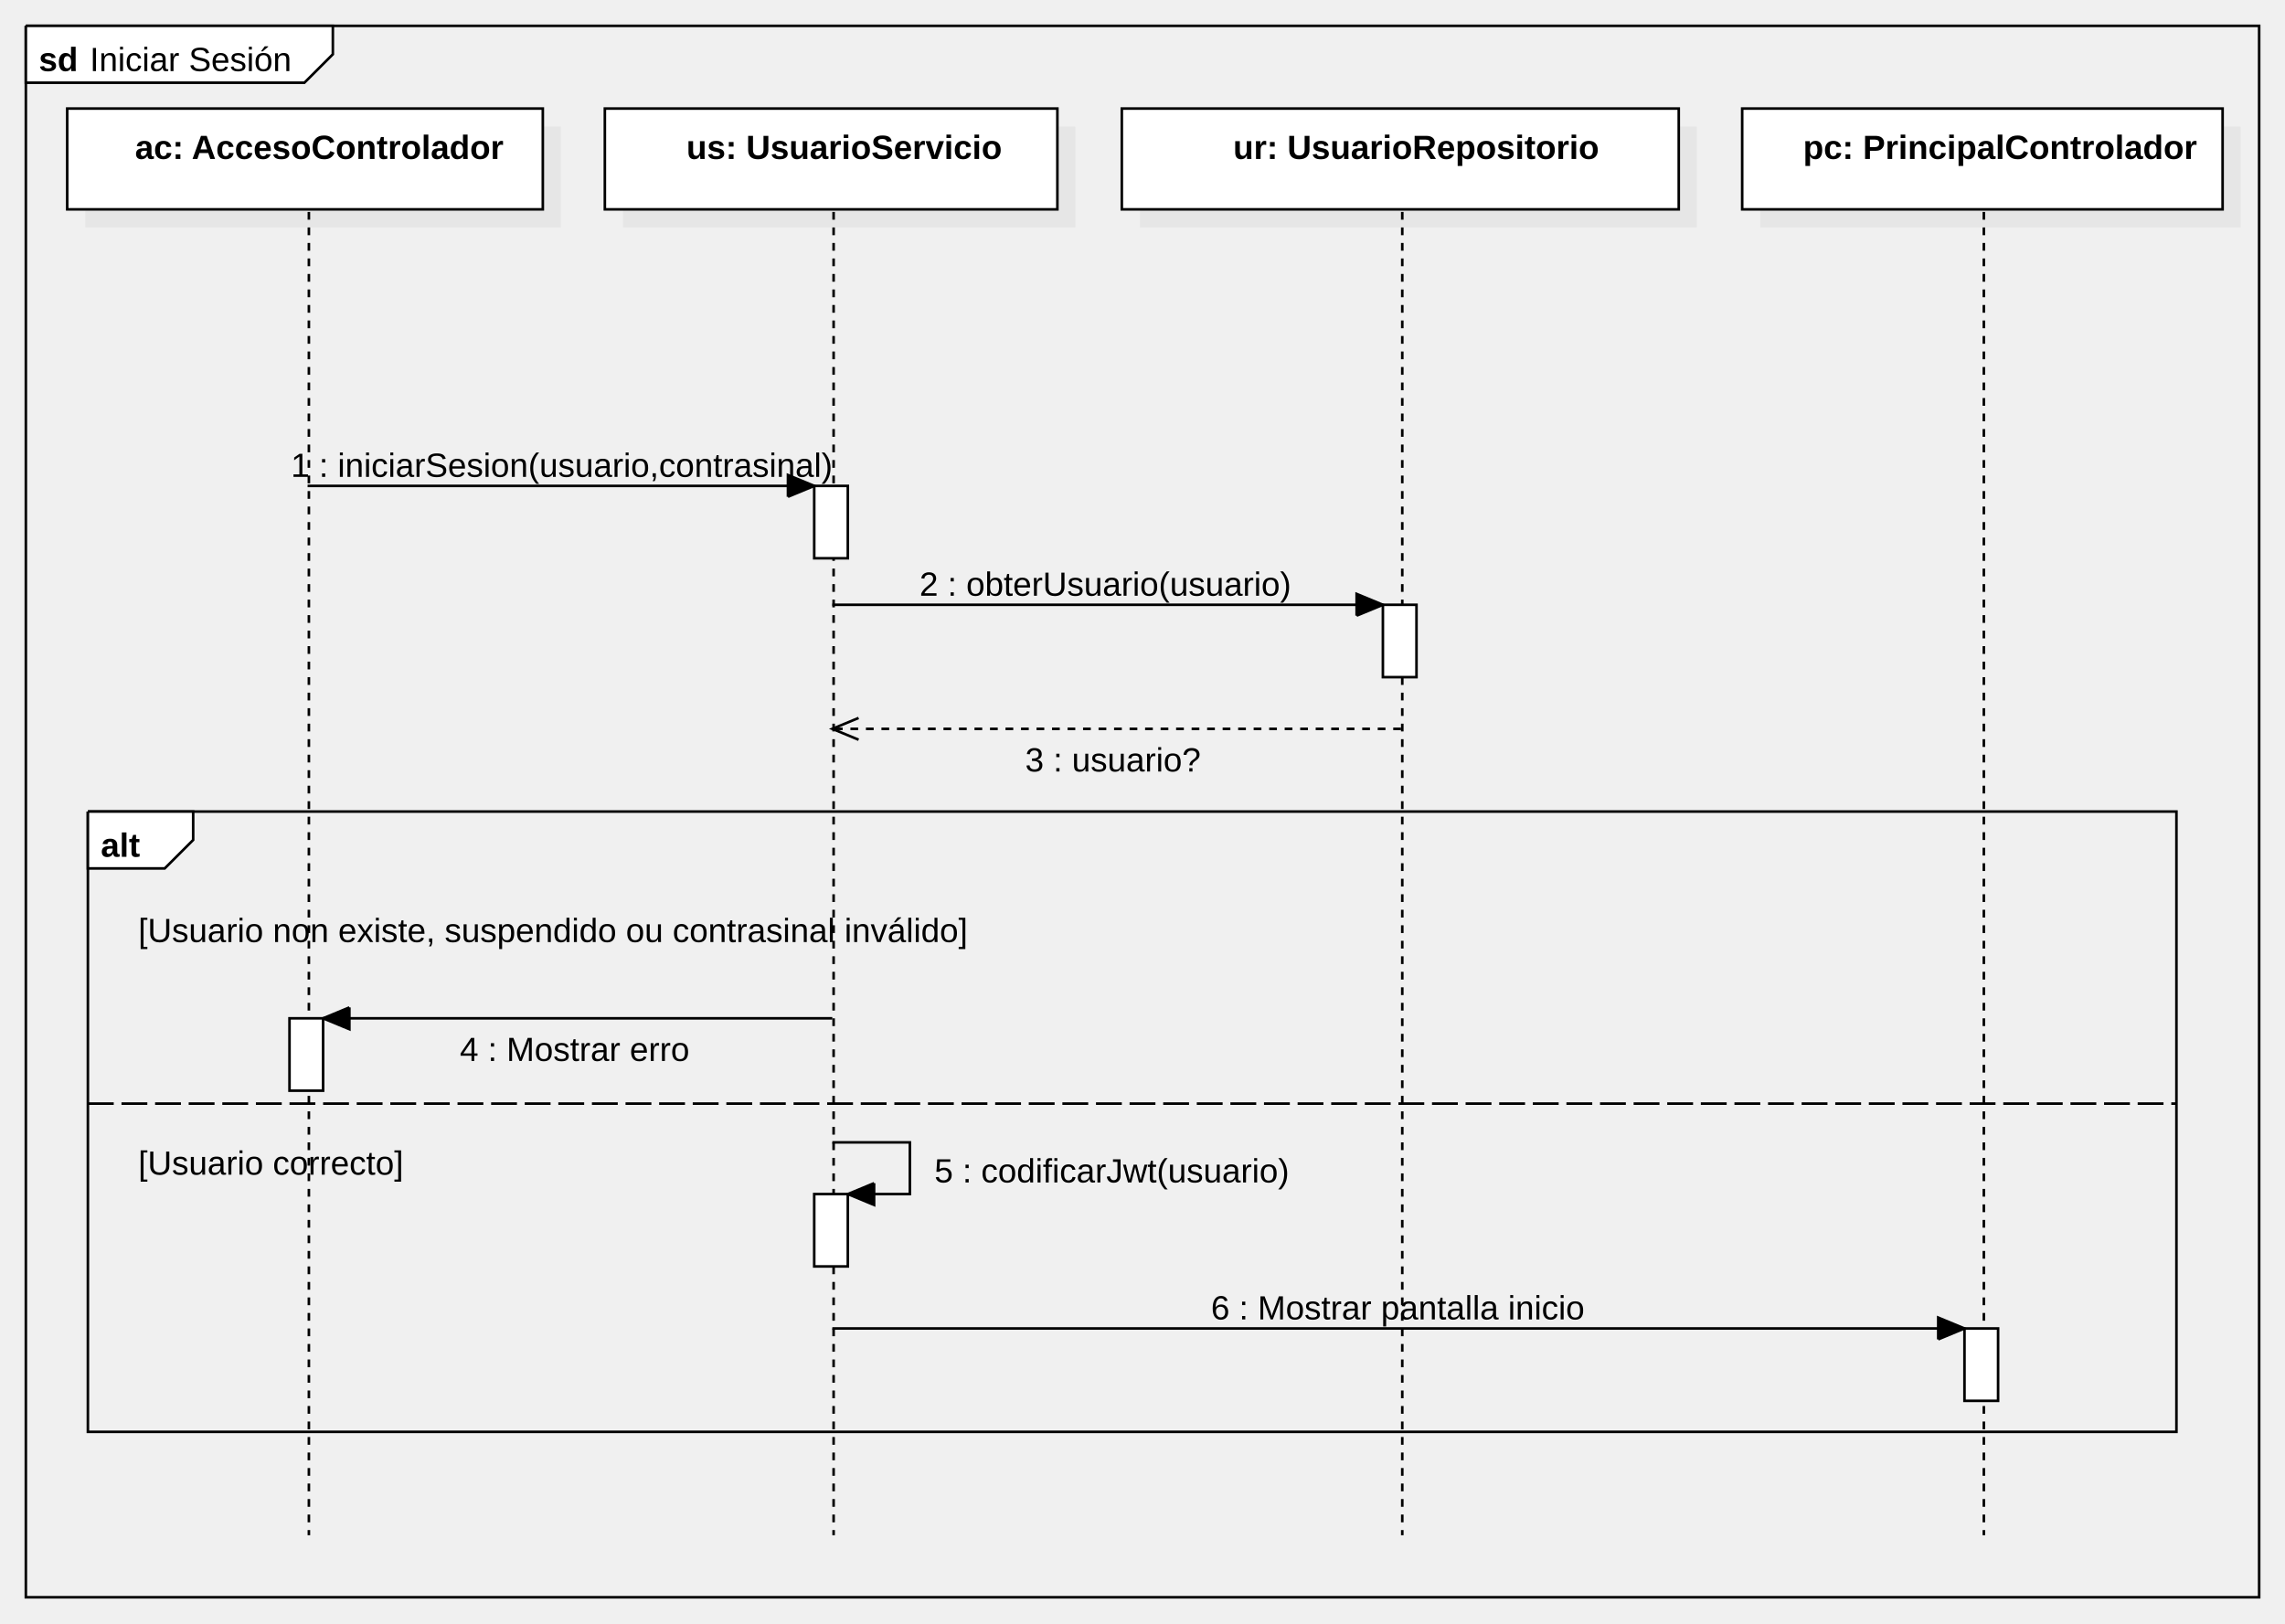
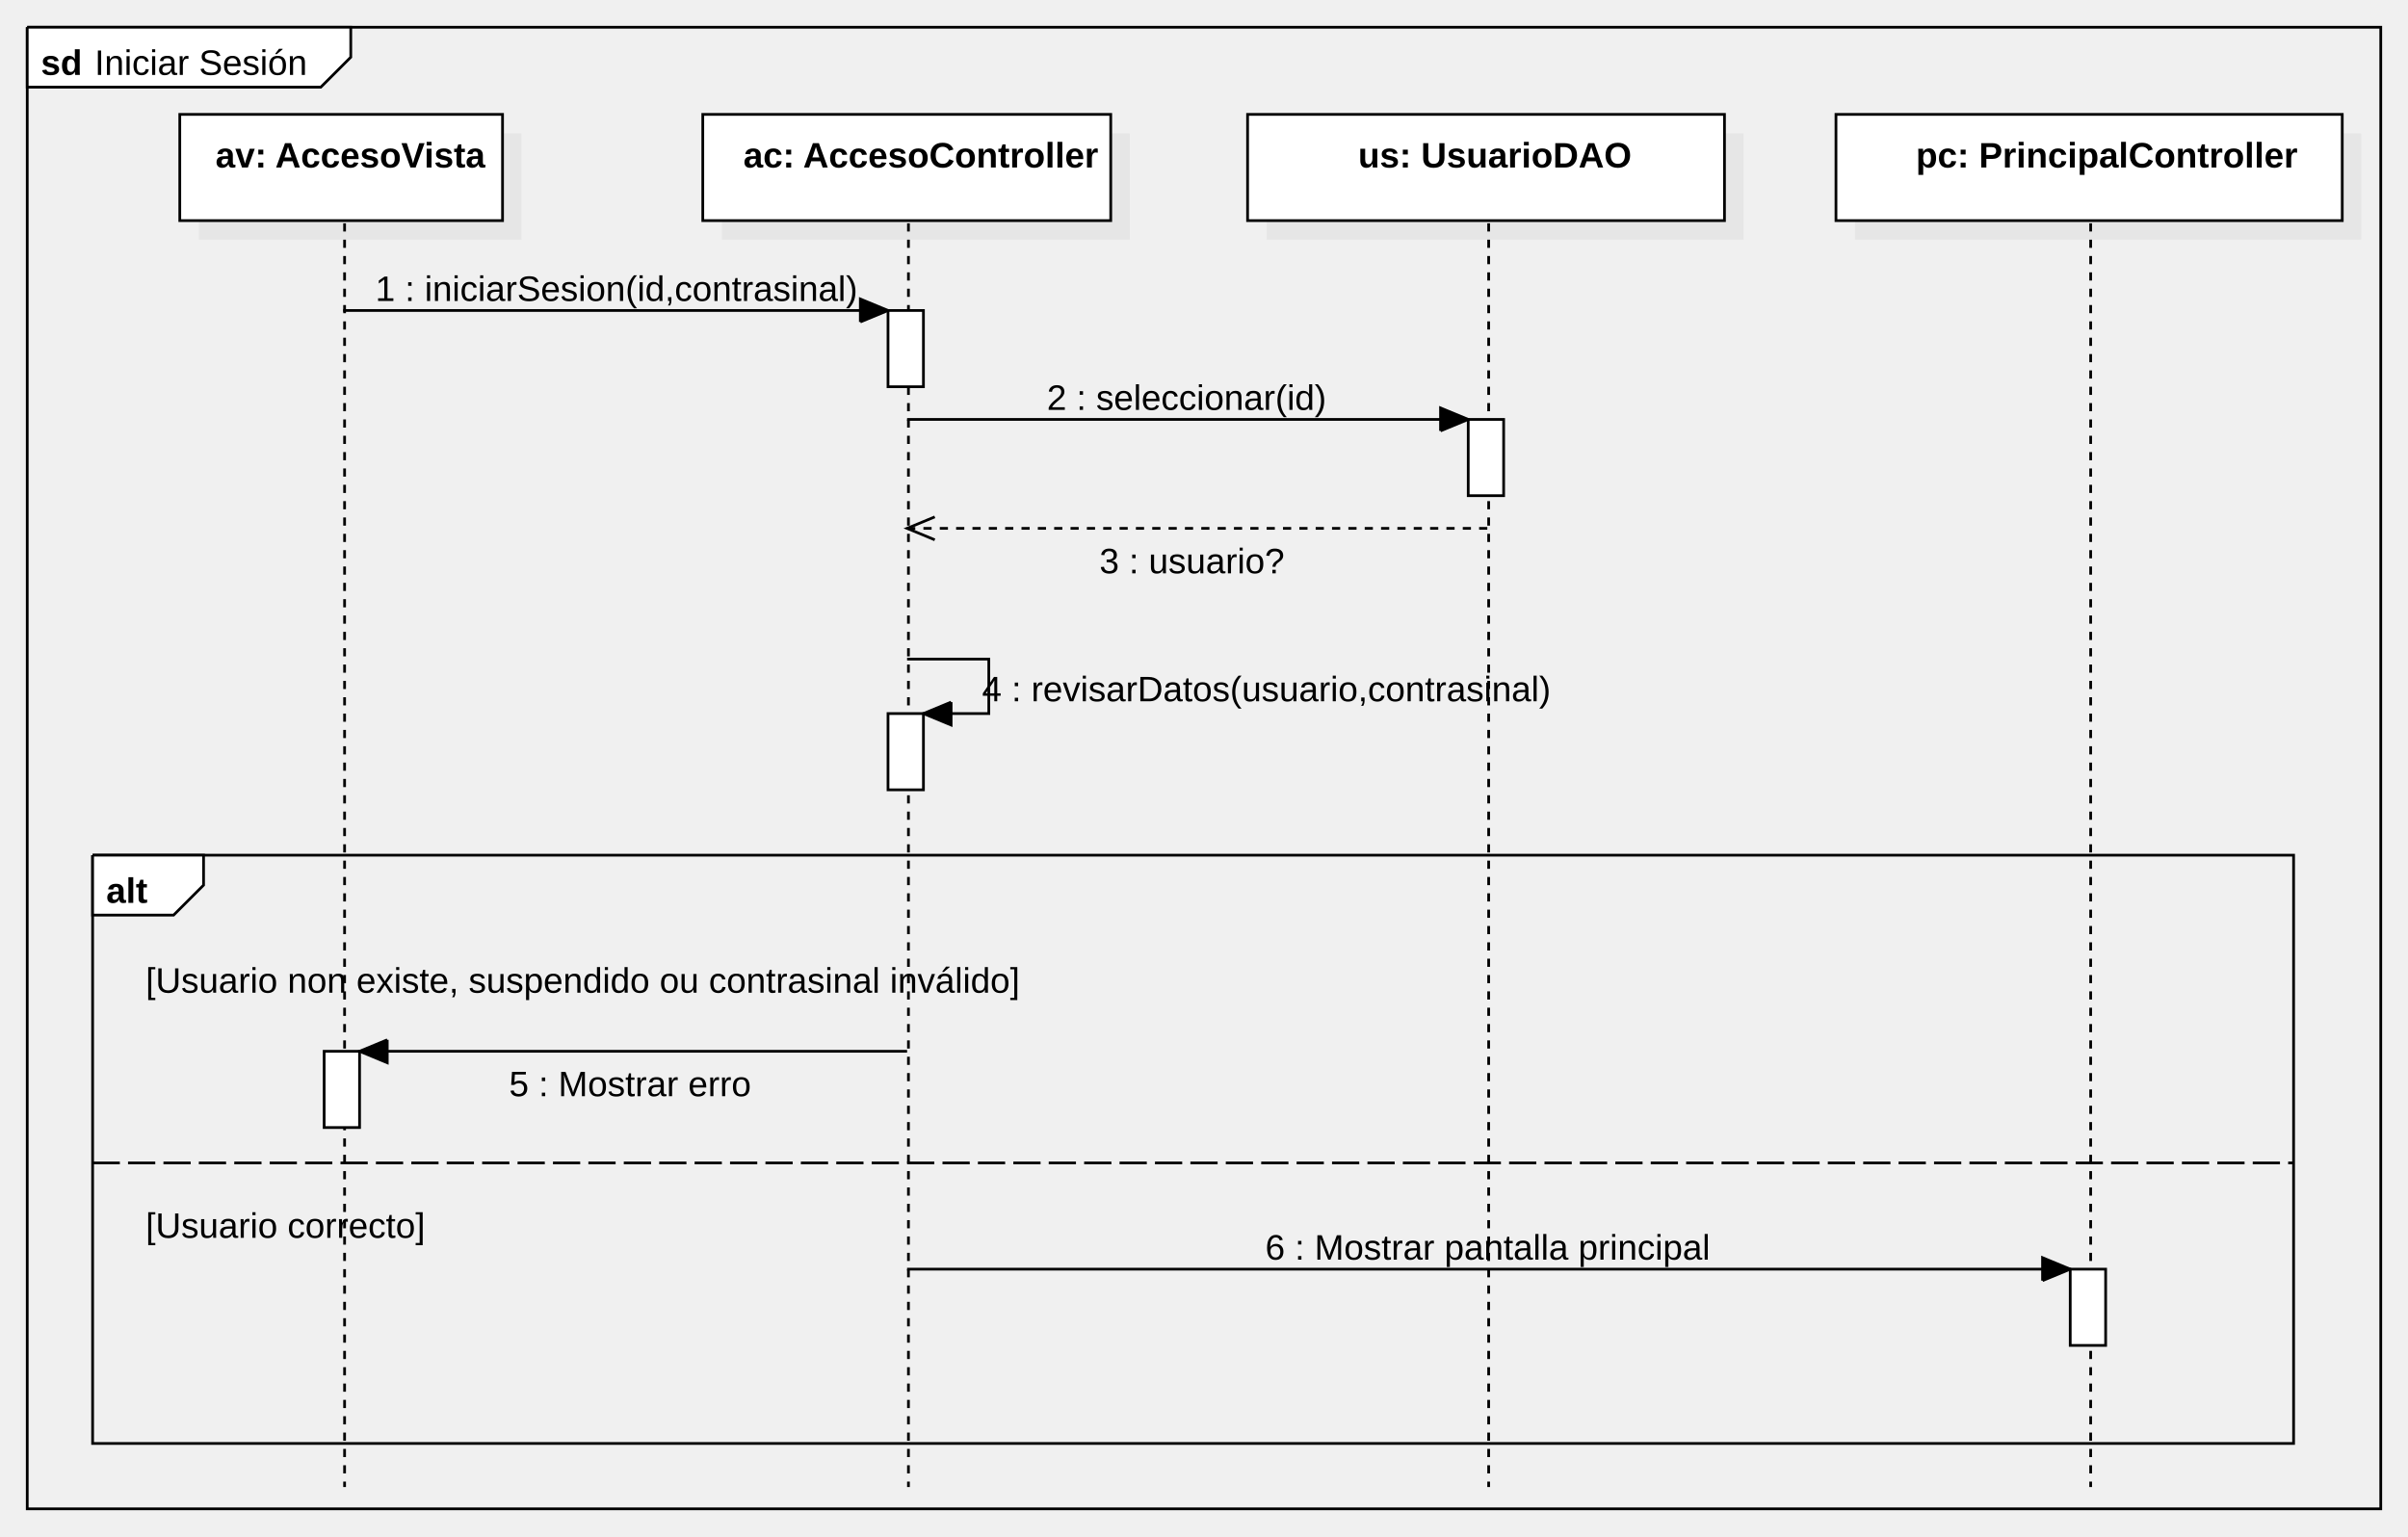
- <svg xmlns="http://www.w3.org/2000/svg" version="1.1" width="884" height="628">
+ <svg xmlns="http://www.w3.org/2000/svg" version="1.1" width="884" height="564">
  <defs />
  <g>
    <g transform="translate(2,2) scale(1,1)">
-       <path fill="none" stroke="#000000" d="M 8 8 L 872 8 L 872 616 L 8 616 L 8 8" stroke-miterlimit="10" />
+       <path fill="none" stroke="#000000" d="M 8 8 L 872 8 L 872 552 L 8 552 L 8 8" stroke-miterlimit="10" />
    </g>
    <g transform="translate(2,2) scale(1,1)">
      <path fill="#ffffff" stroke="none" d="M 8 8 L 8 30 L 115.768 30 L 126.768 19 L 126.768 8 L 8 8" />
    </g>
    <g transform="translate(2,2) scale(1,1)">
      <path fill="none" stroke="#000000" d="M 8 8 L 8 30 L 115.768 30 L 126.768 19 L 126.768 8 L 8 8 L 8 8" stroke-miterlimit="10" />
    </g>
    <g transform="translate(2,2) scale(1,1)">
      <g>
        <path fill="none" stroke="none" />
        <text fill="#000000" stroke="none" font-family="Arial" font-size="13px" font-style="normal" font-weight="normal" text-decoration="none" x="32.73" y="25.5">Iniciar Sesión</text>
      </g>
    </g>
    <g transform="translate(2,2) scale(1,1)">
      <g>
        <path fill="none" stroke="none" />
        <text fill="#000000" stroke="none" font-family="Arial" font-size="13px" font-style="normal" font-weight="bold" text-decoration="none" x="13" y="25.5">sd</text>
      </g>
    </g>
    <g transform="translate(2,2) scale(1,1)">
-       <rect fill="#C0C0C0" stroke="none" x="31" y="47" width="184" height="39" opacity="0.2" />
-     </g>
-     <g transform="translate(2,2) scale(1,1)">
-       <rect fill="#ffffff" stroke="none" x="24" y="40" width="184" height="39" />
-     </g>
-     <g transform="translate(2,2) scale(1,1)">
-       <path fill="none" stroke="#000000" d="M 24 40 L 208 40 L 208 79 L 24 79 L 24 40 Z Z" stroke-miterlimit="10" />
-     </g>
-     <g transform="translate(2,2) scale(1,1)">
-       <g>
-         <path fill="none" stroke="none" />
-         <text fill="#000000" stroke="none" font-family="Arial" font-size="13px" font-style="normal" font-weight="bold" text-decoration="none" x="50.245" y="59.5">ac: AccesoControlador</text>
-       </g>
-     </g>
-     <g transform="translate(2,2) scale(1,1)">
-       <path fill="none" stroke="#000000" d="M 117.5 80 L 117.5 592" stroke-miterlimit="10" stroke-dasharray="3" />
-     </g>
-     <g transform="translate(2,2) scale(1,1)">
-       <rect fill="#C0C0C0" stroke="none" x="239" y="47" width="175.07" height="39" opacity="0.2" />
-     </g>
-     <g transform="translate(2,2) scale(1,1)">
-       <rect fill="#ffffff" stroke="none" x="232" y="40" width="175.07" height="39" />
-     </g>
-     <g transform="translate(2,2) scale(1,1)">
-       <path fill="none" stroke="#000000" d="M 232 40 L 407.07 40 L 407.07 79 L 232 79 L 232 40 Z Z" stroke-miterlimit="10" />
-     </g>
-     <g transform="translate(2,2) scale(1,1)">
-       <g>
-         <path fill="none" stroke="none" />
-         <text fill="#000000" stroke="none" font-family="Arial" font-size="13px" font-style="normal" font-weight="bold" text-decoration="none" x="263.542" y="59.5">us: UsuarioServicio</text>
-       </g>
-     </g>
-     <g transform="translate(2,2) scale(1,1)">
-       <path fill="none" stroke="#000000" d="M 320.5 80 L 320.5 592" stroke-miterlimit="10" stroke-dasharray="3" />
-     </g>
-     <g transform="translate(2,2) scale(1,1)">
-       <rect fill="#C0C0C0" stroke="none" x="439" y="47" width="215.46" height="39" opacity="0.2" />
-     </g>
-     <g transform="translate(2,2) scale(1,1)">
-       <rect fill="#ffffff" stroke="none" x="432" y="40" width="215.46" height="39" />
-     </g>
-     <g transform="translate(2,2) scale(1,1)">
-       <path fill="none" stroke="#000000" d="M 432 40 L 647.46 40 L 647.46 79 L 432 79 L 432 40 Z Z" stroke-miterlimit="10" />
-     </g>
-     <g transform="translate(2,2) scale(1,1)">
-       <g>
-         <path fill="none" stroke="none" />
-         <text fill="#000000" stroke="none" font-family="Arial" font-size="13px" font-style="normal" font-weight="bold" text-decoration="none" x="475.063" y="59.5">ur: UsuarioRepositorio</text>
-       </g>
-     </g>
-     <g transform="translate(2,2) scale(1,1)">
-       <path fill="none" stroke="#000000" d="M 540.5 80 L 540.5 592" stroke-miterlimit="10" stroke-dasharray="3" />
+       <rect fill="#C0C0C0" stroke="none" x="463" y="47" width="175.07" height="39" opacity="0.2" />
+     </g>
+     <g transform="translate(2,2) scale(1,1)">
+       <rect fill="#ffffff" stroke="none" x="456" y="40" width="175.07" height="39" />
+     </g>
+     <g transform="translate(2,2) scale(1,1)">
+       <path fill="none" stroke="#000000" d="M 456 40 L 631.07 40 L 631.07 79 L 456 79 L 456 40 Z Z" stroke-miterlimit="10" />
+     </g>
+     <g transform="translate(2,2) scale(1,1)">
+       <g>
+         <path fill="none" stroke="none" />
+         <text fill="#000000" stroke="none" font-family="Arial" font-size="13px" font-style="normal" font-weight="bold" text-decoration="none" x="496.575" y="59.5">us: UsuarioDAO</text>
+       </g>
+     </g>
+     <g transform="translate(2,2) scale(1,1)">
+       <path fill="none" stroke="#000000" d="M 544.5 80 L 544.5 544" stroke-miterlimit="10" stroke-dasharray="3" />
    </g>
    <g transform="translate(2,2) scale(1,1)">
      <rect fill="#C0C0C0" stroke="none" x="679" y="47" width="185.861" height="39" opacity="0.2" />
    </g>
    <g transform="translate(2,2) scale(1,1)">
      <rect fill="#ffffff" stroke="none" x="672" y="40" width="185.861" height="39" />
    </g>
    <g transform="translate(2,2) scale(1,1)">
      <path fill="none" stroke="#000000" d="M 672 40 L 857.861 40 L 857.861 79 L 672 79 L 672 40 Z Z" stroke-miterlimit="10" />
    </g>
    <g transform="translate(2,2) scale(1,1)">
      <g>
        <path fill="none" stroke="none" />
-         <text fill="#000000" stroke="none" font-family="Arial" font-size="13px" font-style="normal" font-weight="bold" text-decoration="none" x="695.563" y="59.5">pc: PrincipalControlador</text>
-       </g>
-     </g>
-     <g transform="translate(2,2) scale(1,1)">
-       <path fill="none" stroke="#000000" d="M 765.5 80 L 765.5 592" stroke-miterlimit="10" stroke-dasharray="3" />
-     </g>
-     <g transform="translate(2,2) scale(1,1)">
-       <path fill="none" stroke="#000000" d="M 117 186 L 313 186" stroke-miterlimit="10" />
-     </g>
-     <g transform="translate(2,2) scale(1,1)">
-       <path fill="#000000" stroke="none" d="M 302.837 190.21 L 313 186 L 302.837 181.79" />
-     </g>
-     <g transform="translate(2,2) scale(1,1)">
-       <path fill="none" stroke="#000000" d="M 302.837 190.21 L 313 186 L 302.837 181.79 L 302.837 190.21" stroke-miterlimit="10" />
-     </g>
-     <g transform="translate(2,2) scale(1,1)">
-       <g>
-         <path fill="none" stroke="none" />
-         <text fill="#000000" stroke="none" font-family="Arial" font-size="13px" font-style="normal" font-weight="normal" text-decoration="none" x="110.556" y="182.5">1 : iniciarSesion(usuario,contrasinal)</text>
-       </g>
-     </g>
-     <g transform="translate(2,2) scale(1,1)">
-       <rect fill="#ffffff" stroke="none" x="313" y="186" width="13" height="28" />
-     </g>
-     <g transform="translate(2,2) scale(1,1)">
-       <path fill="none" stroke="#000000" d="M 313 186 L 326 186 L 326 214 L 313 214 L 313 186 Z Z" stroke-miterlimit="10" />
-     </g>
-     <g transform="translate(2,2) scale(1,1)">
-       <path fill="none" stroke="#000000" d="M 320 232 L 533 232" stroke-miterlimit="10" />
-     </g>
-     <g transform="translate(2,2) scale(1,1)">
-       <path fill="#000000" stroke="none" d="M 522.837 236.21 L 533 232 L 522.837 227.79" />
-     </g>
-     <g transform="translate(2,2) scale(1,1)">
-       <path fill="none" stroke="#000000" d="M 522.837 236.21 L 533 232 L 522.837 227.79 L 522.837 236.21" stroke-miterlimit="10" />
-     </g>
-     <g transform="translate(2,2) scale(1,1)">
-       <g>
-         <path fill="none" stroke="none" />
-         <text fill="#000000" stroke="none" font-family="Arial" font-size="13px" font-style="normal" font-weight="normal" text-decoration="none" x="353.73" y="228.5">2 : obterUsuario(usuario)</text>
-       </g>
-     </g>
-     <g transform="translate(2,2) scale(1,1)">
-       <rect fill="#ffffff" stroke="none" x="533" y="232" width="13" height="28" />
-     </g>
-     <g transform="translate(2,2) scale(1,1)">
-       <path fill="none" stroke="#000000" d="M 533 232 L 546 232 L 546 260 L 533 260 L 533 232 Z Z" stroke-miterlimit="10" />
-     </g>
-     <g transform="translate(2,2) scale(1,1)">
-       <path fill="none" stroke="#000000" d="M 540 280 L 320 280" stroke-miterlimit="10" stroke-dasharray="3" />
-     </g>
-     <g transform="translate(2,2) scale(1,1)">
-       <path fill="none" stroke="#000000" d="M 330.163 275.79 L 320 280 L 330.163 284.21" stroke-miterlimit="10" />
-     </g>
-     <g transform="translate(2,2) scale(1,1)">
-       <g>
-         <path fill="none" stroke="none" />
-         <text fill="#000000" stroke="none" font-family="Arial" font-size="13px" font-style="normal" font-weight="normal" text-decoration="none" x="394.612" y="296.5">3 : usuario?</text>
-       </g>
-     </g>
-     <g transform="translate(2,2) scale(1,1)">
-       <path fill="none" stroke="#000000" d="M 320 392 L 123 392" stroke-miterlimit="10" />
-     </g>
-     <g transform="translate(2,2) scale(1,1)">
-       <path fill="#000000" stroke="none" d="M 133.163 387.79 L 123 392 L 133.163 396.21" />
-     </g>
-     <g transform="translate(2,2) scale(1,1)">
-       <path fill="none" stroke="#000000" d="M 133.163 387.79 L 123 392 L 133.163 396.21 L 133.163 387.79" stroke-miterlimit="10" />
-     </g>
-     <g transform="translate(2,2) scale(1,1)">
-       <g>
-         <path fill="none" stroke="none" />
-         <text fill="#000000" stroke="none" font-family="Arial" font-size="13px" font-style="normal" font-weight="normal" text-decoration="none" x="175.885" y="408.5">4 : Mostrar erro</text>
-       </g>
-     </g>
-     <g transform="translate(2,2) scale(1,1)">
-       <rect fill="#ffffff" stroke="none" x="110" y="392" width="13" height="28" />
-     </g>
-     <g transform="translate(2,2) scale(1,1)">
-       <path fill="none" stroke="#000000" d="M 110 392 L 123 392 L 123 420 L 110 420 L 110 392 Z Z" stroke-miterlimit="10" />
-     </g>
-     <g transform="translate(2,2) scale(1,1)">
-       <path fill="none" stroke="#000000" d="M 320 440 L 350 440 L 350 460 L 326 460" stroke-miterlimit="10" />
-     </g>
-     <g transform="translate(2,2) scale(1,1)">
-       <path fill="#000000" stroke="none" d="M 336.163 455.79 L 326 460 L 336.163 464.21" />
-     </g>
-     <g transform="translate(2,2) scale(1,1)">
-       <path fill="none" stroke="#000000" d="M 336.163 455.79 L 326 460 L 336.163 464.21 L 336.163 455.79" stroke-miterlimit="10" />
-     </g>
-     <g transform="translate(2,2) scale(1,1)">
-       <g>
-         <path fill="none" stroke="none" />
-         <text fill="#000000" stroke="none" font-family="Arial" font-size="13px" font-style="normal" font-weight="normal" text-decoration="none" x="359.5" y="455.5">5 : codificarJwt(usuario)</text>
-       </g>
-     </g>
-     <g transform="translate(2,2) scale(1,1)">
-       <rect fill="#ffffff" stroke="none" x="313" y="460" width="13" height="28" />
-     </g>
-     <g transform="translate(2,2) scale(1,1)">
-       <path fill="none" stroke="#000000" d="M 313 460 L 326 460 L 326 488 L 313 488 L 313 460 Z Z" stroke-miterlimit="10" />
-     </g>
-     <g transform="translate(2,2) scale(1,1)">
-       <path fill="none" stroke="#000000" d="M 320 512 L 758 512" stroke-miterlimit="10" />
-     </g>
-     <g transform="translate(2,2) scale(1,1)">
-       <path fill="#000000" stroke="none" d="M 747.837 516.21 L 758 512 L 747.837 507.79" />
-     </g>
-     <g transform="translate(2,2) scale(1,1)">
-       <path fill="none" stroke="#000000" d="M 747.837 516.21 L 758 512 L 747.837 507.79 L 747.837 516.21" stroke-miterlimit="10" />
-     </g>
-     <g transform="translate(2,2) scale(1,1)">
-       <g>
-         <path fill="none" stroke="none" />
-         <text fill="#000000" stroke="none" font-family="Arial" font-size="13px" font-style="normal" font-weight="normal" text-decoration="none" x="466.5" y="508.5">6 : Mostrar pantalla inicio</text>
-       </g>
-     </g>
-     <g transform="translate(2,2) scale(1,1)">
-       <rect fill="#ffffff" stroke="none" x="758" y="512" width="13" height="28" />
-     </g>
-     <g transform="translate(2,2) scale(1,1)">
-       <path fill="none" stroke="#000000" d="M 758 512 L 771 512 L 771 540 L 758 540 L 758 512 Z Z" stroke-miterlimit="10" />
-     </g>
-     <g transform="translate(2,2) scale(1,1)">
-       <path fill="none" stroke="#000000" d="M 32 312 L 840 312 L 840 552 L 32 552 L 32 312" stroke-miterlimit="10" />
+         <text fill="#000000" stroke="none" font-family="Arial" font-size="13px" font-style="normal" font-weight="bold" text-decoration="none" x="701.349" y="59.5">pc: PrincipalController</text>
+       </g>
+     </g>
+     <g transform="translate(2,2) scale(1,1)">
+       <path fill="none" stroke="#000000" d="M 765.5 80 L 765.5 544" stroke-miterlimit="10" stroke-dasharray="3" />
+     </g>
+     <g transform="translate(2,2) scale(1,1)">
+       <rect fill="#C0C0C0" stroke="none" x="71" y="47" width="118.487" height="39" opacity="0.2" />
+     </g>
+     <g transform="translate(2,2) scale(1,1)">
+       <rect fill="#ffffff" stroke="none" x="64" y="40" width="118.487" height="39" />
+     </g>
+     <g transform="translate(2,2) scale(1,1)">
+       <path fill="none" stroke="#000000" d="M 64 40 L 182.487 40 L 182.487 79 L 64 79 L 64 40 Z Z" stroke-miterlimit="10" />
+     </g>
+     <g transform="translate(2,2) scale(1,1)">
+       <g>
+         <path fill="none" stroke="none" />
+         <text fill="#000000" stroke="none" font-family="Arial" font-size="13px" font-style="normal" font-weight="bold" text-decoration="none" x="77.118" y="59.5">av: AccesoVista</text>
+       </g>
+     </g>
+     <g transform="translate(2,2) scale(1,1)">
+       <path fill="none" stroke="#000000" d="M 124.5 80 L 124.5 544" stroke-miterlimit="10" stroke-dasharray="3" />
+     </g>
+     <g transform="translate(2,2) scale(1,1)">
+       <rect fill="#C0C0C0" stroke="none" x="263" y="47" width="149.762" height="39" opacity="0.2" />
+     </g>
+     <g transform="translate(2,2) scale(1,1)">
+       <rect fill="#ffffff" stroke="none" x="256" y="40" width="149.762" height="39" />
+     </g>
+     <g transform="translate(2,2) scale(1,1)">
+       <path fill="none" stroke="#000000" d="M 256 40 L 405.762 40 L 405.762 79 L 256 79 L 256 40 Z Z" stroke-miterlimit="10" />
+     </g>
+     <g transform="translate(2,2) scale(1,1)">
+       <g>
+         <path fill="none" stroke="none" />
+         <text fill="#000000" stroke="none" font-family="Arial" font-size="13px" font-style="normal" font-weight="bold" text-decoration="none" x="270.911" y="59.5">ac: AccesoController</text>
+       </g>
+     </g>
+     <g transform="translate(2,2) scale(1,1)">
+       <path fill="none" stroke="#000000" d="M 331.5 80 L 331.5 544" stroke-miterlimit="10" stroke-dasharray="3" />
+     </g>
+     <g transform="translate(2,2) scale(1,1)">
+       <path fill="none" stroke="#000000" d="M 124 112 L 324 112" stroke-miterlimit="10" />
+     </g>
+     <g transform="translate(2,2) scale(1,1)">
+       <path fill="#000000" stroke="none" d="M 313.837 116.21 L 324 112 L 313.837 107.79" />
+     </g>
+     <g transform="translate(2,2) scale(1,1)">
+       <path fill="none" stroke="#000000" d="M 313.837 116.21 L 324 112 L 313.837 107.79 L 313.837 116.21" stroke-miterlimit="10" />
+     </g>
+     <g transform="translate(2,2) scale(1,1)">
+       <g>
+         <path fill="none" stroke="none" />
+         <text fill="#000000" stroke="none" font-family="Arial" font-size="13px" font-style="normal" font-weight="normal" text-decoration="none" x="135.815" y="108.5">1 : iniciarSesion(id,contrasinal)</text>
+       </g>
+     </g>
+     <g transform="translate(2,2) scale(1,1)">
+       <rect fill="#ffffff" stroke="none" x="324" y="112" width="13" height="28" />
+     </g>
+     <g transform="translate(2,2) scale(1,1)">
+       <path fill="none" stroke="#000000" d="M 324 112 L 337 112 L 337 140 L 324 140 L 324 112 Z Z" stroke-miterlimit="10" />
+     </g>
+     <g transform="translate(2,2) scale(1,1)">
+       <path fill="none" stroke="#000000" d="M 331 152 L 537 152" stroke-miterlimit="10" />
+     </g>
+     <g transform="translate(2,2) scale(1,1)">
+       <path fill="#000000" stroke="none" d="M 526.837 156.21 L 537 152 L 526.837 147.79" />
+     </g>
+     <g transform="translate(2,2) scale(1,1)">
+       <path fill="none" stroke="#000000" d="M 526.837 156.21 L 537 152 L 526.837 147.79 L 526.837 156.21" stroke-miterlimit="10" />
+     </g>
+     <g transform="translate(2,2) scale(1,1)">
+       <g>
+         <path fill="none" stroke="none" />
+         <text fill="#000000" stroke="none" font-family="Arial" font-size="13px" font-style="normal" font-weight="normal" text-decoration="none" x="382.325" y="148.5">2 : seleccionar(id)</text>
+       </g>
+     </g>
+     <g transform="translate(2,2) scale(1,1)">
+       <rect fill="#ffffff" stroke="none" x="537" y="152" width="13" height="28" />
+     </g>
+     <g transform="translate(2,2) scale(1,1)">
+       <path fill="none" stroke="#000000" d="M 537 152 L 550 152 L 550 180 L 537 180 L 537 152 Z Z" stroke-miterlimit="10" />
+     </g>
+     <g transform="translate(2,2) scale(1,1)">
+       <path fill="none" stroke="#000000" d="M 544 192 L 331 192" stroke-miterlimit="10" stroke-dasharray="3" />
+     </g>
+     <g transform="translate(2,2) scale(1,1)">
+       <path fill="none" stroke="#000000" d="M 341.163 187.79 L 331 192 L 341.163 196.21" stroke-miterlimit="10" />
+     </g>
+     <g transform="translate(2,2) scale(1,1)">
+       <g>
+         <path fill="none" stroke="none" />
+         <text fill="#000000" stroke="none" font-family="Arial" font-size="13px" font-style="normal" font-weight="normal" text-decoration="none" x="401.612" y="208.5">3 : usuario?</text>
+       </g>
+     </g>
+     <g transform="translate(2,2) scale(1,1)">
+       <path fill="none" stroke="#000000" d="M 331 240 L 361 240 L 361 260 L 337 260" stroke-miterlimit="10" />
+     </g>
+     <g transform="translate(2,2) scale(1,1)">
+       <path fill="#000000" stroke="none" d="M 347.163 255.79 L 337 260 L 347.163 264.21" />
+     </g>
+     <g transform="translate(2,2) scale(1,1)">
+       <path fill="none" stroke="#000000" d="M 347.163 255.79 L 337 260 L 347.163 264.21 L 347.163 255.79" stroke-miterlimit="10" />
+     </g>
+     <g transform="translate(2,2) scale(1,1)">
+       <g>
+         <path fill="none" stroke="none" />
+         <text fill="#000000" stroke="none" font-family="Arial" font-size="13px" font-style="normal" font-weight="normal" text-decoration="none" x="358.5" y="255.5">4 : revisarDatos(usuario,contrasinal)</text>
+       </g>
+     </g>
+     <g transform="translate(2,2) scale(1,1)">
+       <rect fill="#ffffff" stroke="none" x="324" y="260" width="13" height="28" />
+     </g>
+     <g transform="translate(2,2) scale(1,1)">
+       <path fill="none" stroke="#000000" d="M 324 260 L 337 260 L 337 288 L 324 288 L 324 260 Z Z" stroke-miterlimit="10" />
+     </g>
+     <g transform="translate(2,2) scale(1,1)">
+       <path fill="none" stroke="#000000" d="M 331 384 L 130 384" stroke-miterlimit="10" />
+     </g>
+     <g transform="translate(2,2) scale(1,1)">
+       <path fill="#000000" stroke="none" d="M 140.163 379.79 L 130 384 L 140.163 388.21" />
+     </g>
+     <g transform="translate(2,2) scale(1,1)">
+       <path fill="none" stroke="#000000" d="M 140.163 379.79 L 130 384 L 140.163 388.21 L 140.163 379.79" stroke-miterlimit="10" />
+     </g>
+     <g transform="translate(2,2) scale(1,1)">
+       <g>
+         <path fill="none" stroke="none" />
+         <text fill="#000000" stroke="none" font-family="Arial" font-size="13px" font-style="normal" font-weight="normal" text-decoration="none" x="184.885" y="400.5">5 : Mostrar erro</text>
+       </g>
+     </g>
+     <g transform="translate(2,2) scale(1,1)">
+       <rect fill="#ffffff" stroke="none" x="117" y="384" width="13" height="28" />
+     </g>
+     <g transform="translate(2,2) scale(1,1)">
+       <path fill="none" stroke="#000000" d="M 117 384 L 130 384 L 130 412 L 117 412 L 117 384 Z Z" stroke-miterlimit="10" />
+     </g>
+     <g transform="translate(2,2) scale(1,1)">
+       <path fill="none" stroke="#000000" d="M 331 464 L 758 464" stroke-miterlimit="10" />
+     </g>
+     <g transform="translate(2,2) scale(1,1)">
+       <path fill="#000000" stroke="none" d="M 747.837 468.21 L 758 464 L 747.837 459.79" />
+     </g>
+     <g transform="translate(2,2) scale(1,1)">
+       <path fill="none" stroke="#000000" d="M 747.837 468.21 L 758 464 L 747.837 459.79 L 747.837 468.21" stroke-miterlimit="10" />
+     </g>
+     <g transform="translate(2,2) scale(1,1)">
+       <g>
+         <path fill="none" stroke="none" />
+         <text fill="#000000" stroke="none" font-family="Arial" font-size="13px" font-style="normal" font-weight="normal" text-decoration="none" x="462.5" y="460.5">6 : Mostrar pantalla principal</text>
+       </g>
+     </g>
+     <g transform="translate(2,2) scale(1,1)">
+       <rect fill="#ffffff" stroke="none" x="758" y="464" width="13" height="28" />
+     </g>
+     <g transform="translate(2,2) scale(1,1)">
+       <path fill="none" stroke="#000000" d="M 758 464 L 771 464 L 771 492 L 758 492 L 758 464 Z Z" stroke-miterlimit="10" />
+     </g>
+     <g transform="translate(2,2) scale(1,1)">
+       <path fill="none" stroke="#000000" d="M 32 312 L 840 312 L 840 528 L 32 528 L 32 312" stroke-miterlimit="10" />
    </g>
    <g transform="translate(2,2) scale(1,1)">
      <path fill="#ffffff" stroke="none" d="M 32 312 L 32 334 L 61.73 334 L 72.73 323 L 72.73 312 L 32 312" />
    </g>
    <g transform="translate(2,2) scale(1,1)">
      <path fill="none" stroke="#000000" d="M 32 312 L 32 334 L 61.73 334 L 72.73 323 L 72.73 312 L 32 312 L 32 312" stroke-miterlimit="10" />
    </g>
    <g transform="translate(2,2) scale(1,1)">
      <g>
        <path fill="none" stroke="none" />
        <text fill="#000000" stroke="none" font-family="Arial" font-size="13px" font-style="normal" font-weight="bold" text-decoration="none" x="37" y="329.5">alt</text>
      </g>
    </g>
    <g transform="translate(2,2) scale(1,1)">
      <g>
        <path fill="none" stroke="none" />
        <text fill="#000000" stroke="none" font-family="Arial" font-size="13px" font-style="normal" font-weight="normal" text-decoration="none" x="51.5" y="362.5">[Usuario non existe, suspendido ou contrasinal inválido]</text>
      </g>
    </g>
    <g transform="translate(2,2) scale(1,1)">
      <path fill="none" stroke="#000000" d="M 32 425 L 840 425" stroke-miterlimit="10" stroke-dasharray="10,3" />
    </g>
    <g transform="translate(2,2) scale(1,1)">
      <g>
        <path fill="none" stroke="none" />
        <text fill="#000000" stroke="none" font-family="Arial" font-size="13px" font-style="normal" font-weight="normal" text-decoration="none" x="51.5" y="452.5">[Usuario correcto]</text>
      </g>
    </g>
  </g>
</svg>
